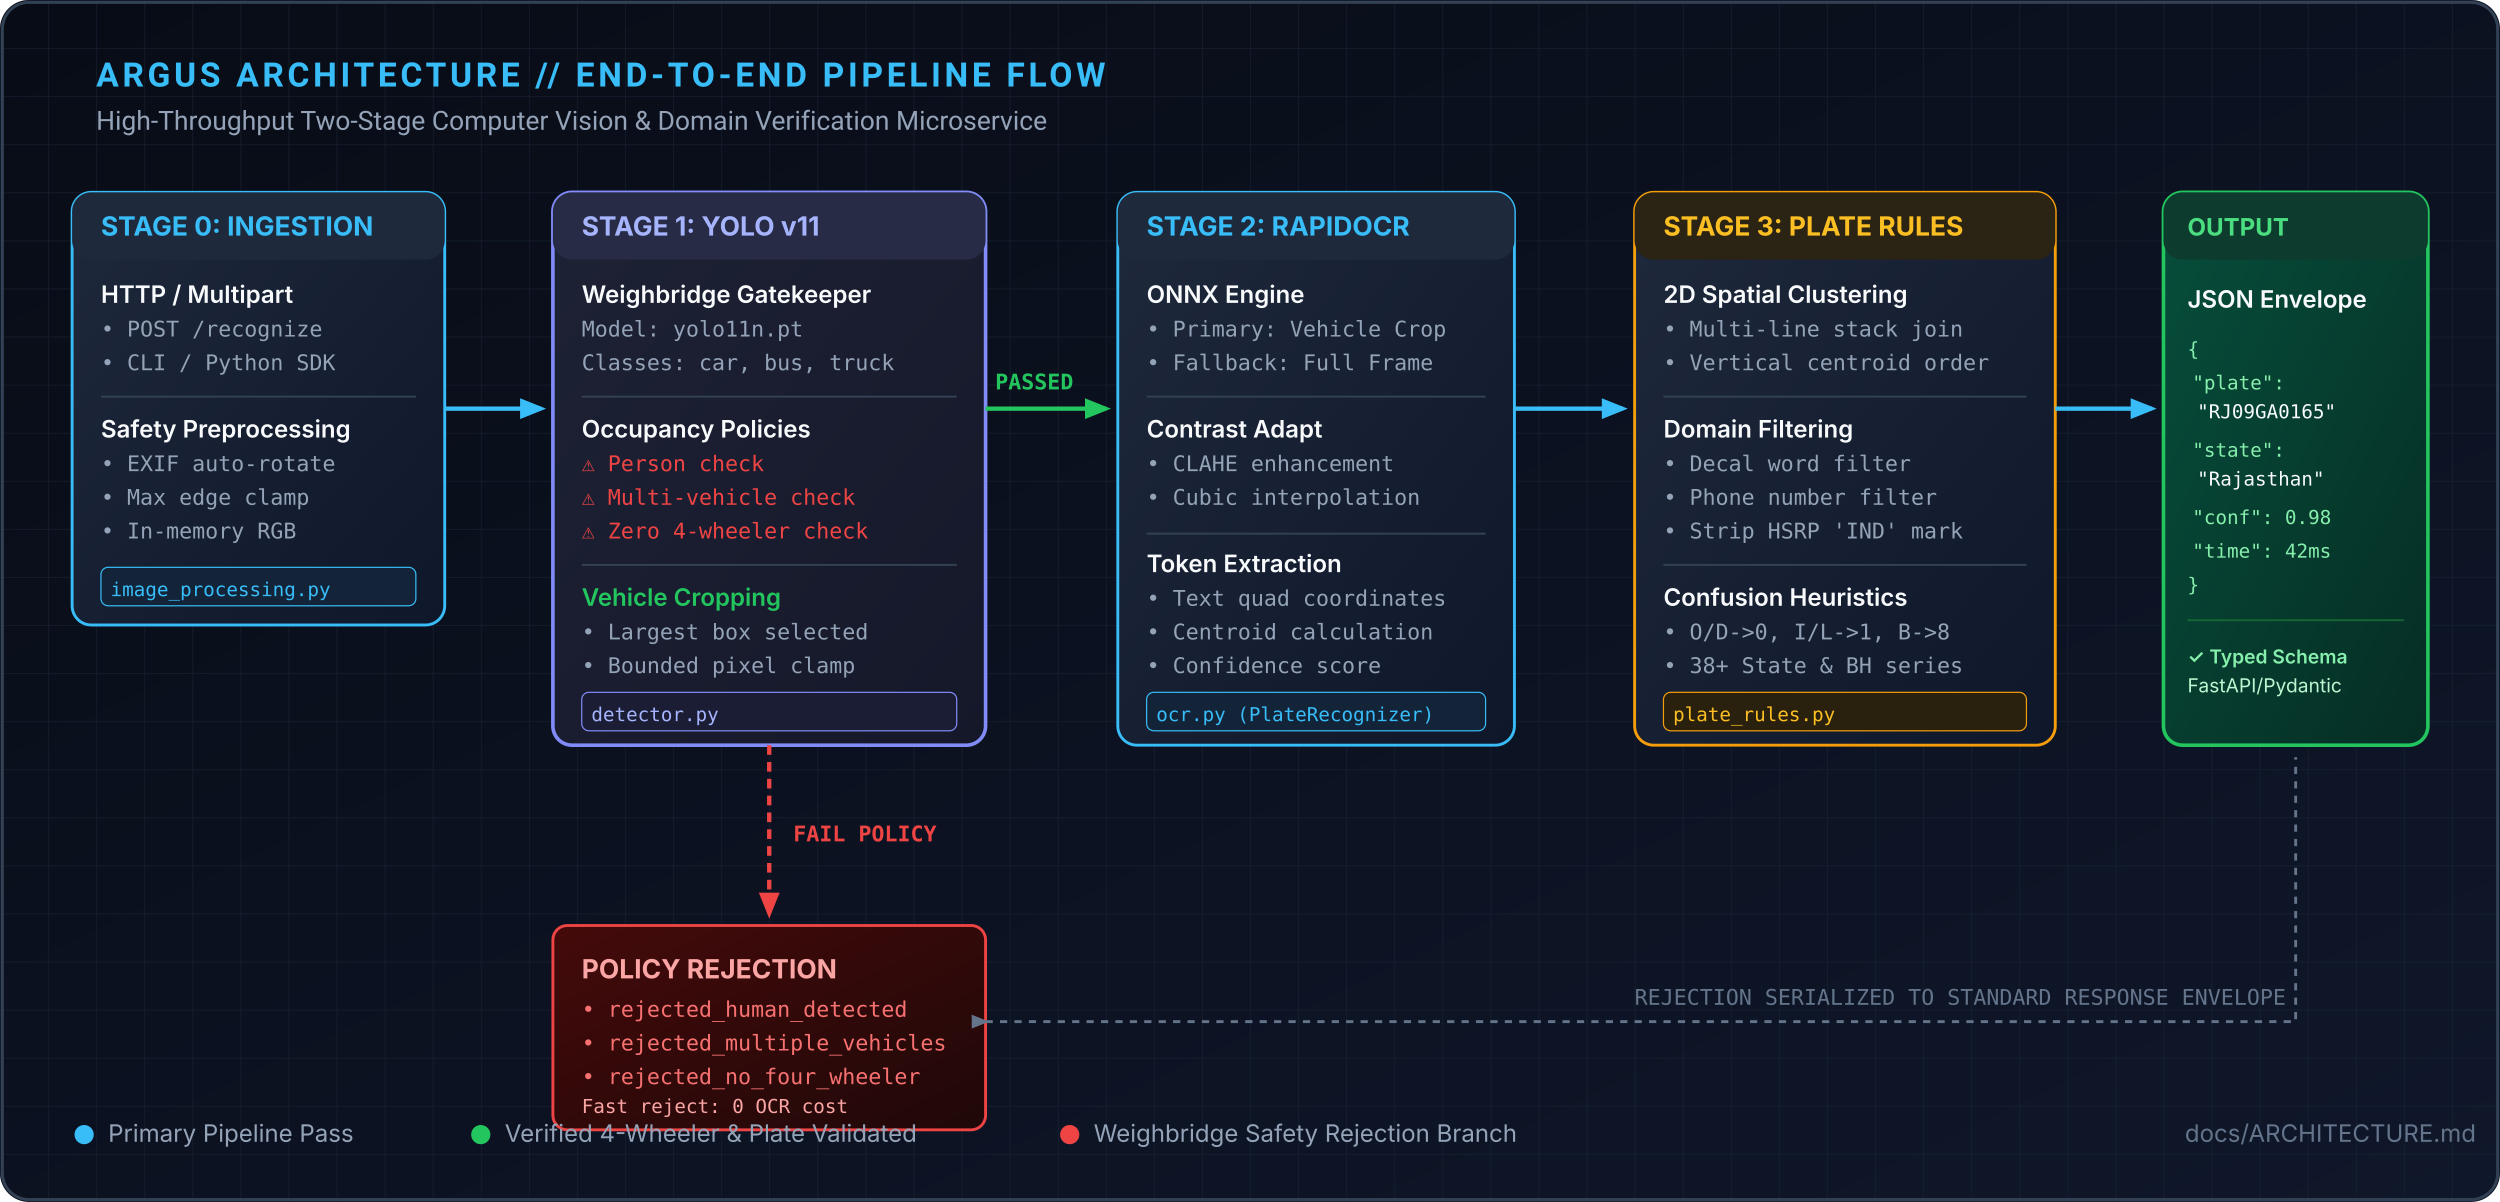
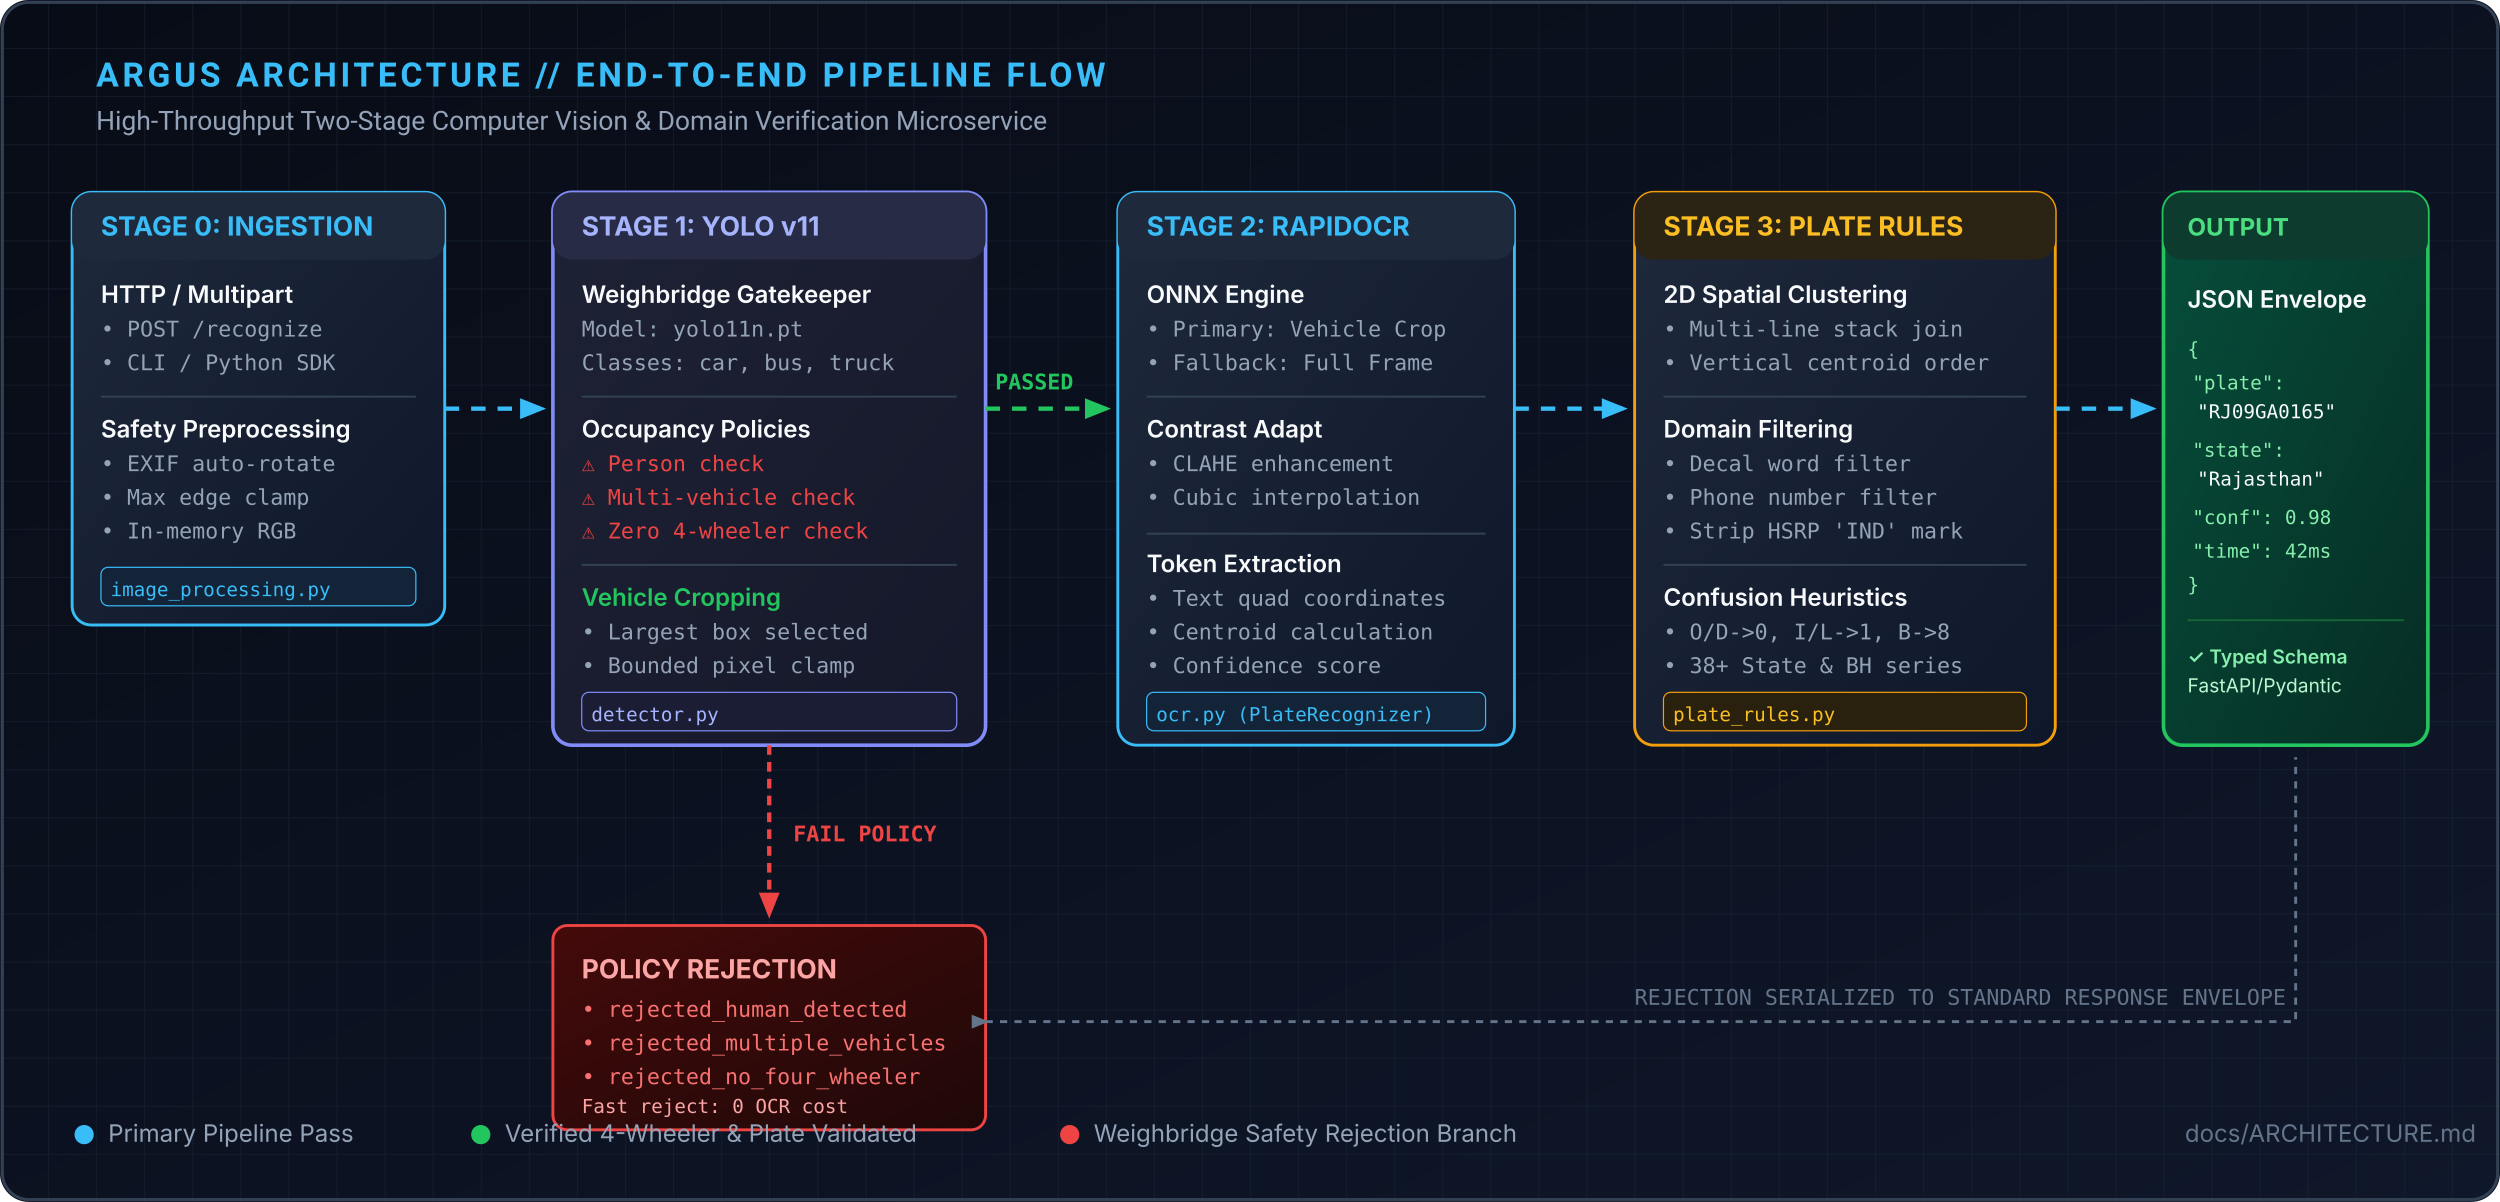
<svg xmlns="http://www.w3.org/2000/svg" viewBox="0 0 1040 500" width="100%" height="100%">
  <defs>
    <linearGradient id="diagBg" x1="0%" y1="0%" x2="100%" y2="100%">
      <stop offset="0%" stop-color="#080C16" />
      <stop offset="100%" stop-color="#0F172A" />
    </linearGradient>
    <linearGradient id="stageGrad" x1="0%" y1="0%" x2="100%" y2="100%">
      <stop offset="0%" stop-color="#1E293B" />
      <stop offset="100%" stop-color="#0F172A" />
    </linearGradient>
    <linearGradient id="gateGrad" x1="0%" y1="0%" x2="100%" y2="100%">
      <stop offset="0%" stop-color="#1E2235" />
      <stop offset="100%" stop-color="#141829" />
    </linearGradient>
    <linearGradient id="rejectGrad" x1="0%" y1="0%" x2="100%" y2="100%">
      <stop offset="0%" stop-color="#450A0A" />
      <stop offset="100%" stop-color="#1F0808" />
    </linearGradient>
    <linearGradient id="successGrad" x1="0%" y1="0%" x2="100%" y2="100%">
      <stop offset="0%" stop-color="#064E3B" />
      <stop offset="100%" stop-color="#062D24" />
    </linearGradient>
    <marker id="arrowCyan" viewBox="0 0 10 10" refX="8" refY="5" markerWidth="6" markerHeight="6" orient="auto">
      <path d="M 0 1 L 10 5 L 0 9 z" fill="#38BDF8" />
    </marker>
    <marker id="arrowGreen" viewBox="0 0 10 10" refX="8" refY="5" markerWidth="6" markerHeight="6" orient="auto">
      <path d="M 0 1 L 10 5 L 0 9 z" fill="#22C55E" />
    </marker>
    <marker id="arrowRed" viewBox="0 0 10 10" refX="8" refY="5" markerWidth="6" markerHeight="6" orient="auto">
      <path d="M 0 1 L 10 5 L 0 9 z" fill="#EF4444" />
    </marker>
    <marker id="arrowSlate" viewBox="0 0 10 10" refX="8" refY="5" markerWidth="6" markerHeight="6" orient="auto">
      <path d="M 0 1 L 10 5 L 0 9 z" fill="#64748B" />
    </marker>
    <pattern id="diagGrid" width="20" height="20" patternUnits="userSpaceOnUse">
      <path d="M 20 0 L 0 0 0 20" fill="none" stroke="#1E293B" stroke-width="0.5" stroke-opacity="0.7" />
    </pattern>
  </defs>
  <rect width="1040" height="500" fill="url(#diagBg)" rx="12" />
  <rect width="1040" height="500" fill="url(#diagGrid)" rx="12" />
  <rect x="1" y="1" width="1038" height="498" fill="none" stroke="#334155" stroke-width="1.2" rx="11" />
  <g font-family="-apple-system, BlinkMacSystemFont, 'Segoe UI', Roboto, sans-serif">
    <text x="40" y="36" font-size="14" font-weight="700" fill="#38BDF8" letter-spacing="1.5">ARGUS ARCHITECTURE // END-TO-END PIPELINE FLOW</text>
    <text x="40" y="54" font-size="11" fill="#94A3B8">High-Throughput Two-Stage Computer Vision &amp; Domain Verification Microservice</text>
  </g>
  <g transform="translate(30, 80)">
    <rect width="155" height="180" rx="8" fill="url(#stageGrad)" stroke="#38BDF8" stroke-width="1.2" />
    <rect x="0" y="0" width="155" height="28" rx="8" fill="#1E293B" />
    <text x="12" y="18" font-family="-apple-system, BlinkMacSystemFont, 'Segoe UI', sans-serif" font-size="11" font-weight="700" fill="#38BDF8">STAGE 0: INGESTION</text>
    <text x="12" y="46" font-family="-apple-system, BlinkMacSystemFont, 'Segoe UI', sans-serif" font-size="10" font-weight="600" fill="#F8FAFC">HTTP / Multipart</text>
    <text x="12" y="60" font-family="'JetBrains Mono', monospace" font-size="9" fill="#94A3B8">• POST /recognize</text>
    <text x="12" y="74" font-family="'JetBrains Mono', monospace" font-size="9" fill="#94A3B8">• CLI / Python SDK</text>
    <line x1="12" y1="85" x2="143" y2="85" stroke="#334155" stroke-width="0.8" />
    <text x="12" y="102" font-family="-apple-system, BlinkMacSystemFont, 'Segoe UI', sans-serif" font-size="10" font-weight="600" fill="#F8FAFC">Safety Preprocessing</text>
    <text x="12" y="116" font-family="'JetBrains Mono', monospace" font-size="9" fill="#94A3B8">• EXIF auto-rotate</text>
    <text x="12" y="130" font-family="'JetBrains Mono', monospace" font-size="9" fill="#94A3B8">• Max edge clamp</text>
    <text x="12" y="144" font-family="'JetBrains Mono', monospace" font-size="9" fill="#94A3B8">• In-memory RGB</text>
    <rect x="12" y="156" width="131" height="16" rx="3" fill="#132338" stroke="#38BDF8" stroke-width="0.5" />
    <text x="16" y="168" font-family="'JetBrains Mono', monospace" font-size="8" fill="#38BDF8">image_processing.py</text>
  </g>
-   <path d="M 185 170 L 225 170" stroke="#38BDF8" stroke-width="1.8" fill="none" marker-end="url(#arrowCyan)" />
+   <path d="M 185 170 L 225 170" stroke="#38BDF8" stroke-width="1.8" stroke-dasharray="6,5" fill="none" marker-end="url(#arrowCyan)">
+     <animate attributeName="stroke-dashoffset" values="0;-11" dur="0.9s" repeatCount="indefinite" />
+   </path>
  <g transform="translate(230, 80)">
    <rect width="180" height="230" rx="8" fill="url(#gateGrad)" stroke="#818CF8" stroke-width="1.5" />
    <rect x="0" y="0" width="180" height="28" rx="8" fill="#272B45" />
    <text x="12" y="18" font-family="-apple-system, BlinkMacSystemFont, 'Segoe UI', sans-serif" font-size="11" font-weight="700" fill="#A5B4FC">STAGE 1: YOLO v11</text>
    <text x="12" y="46" font-family="-apple-system, BlinkMacSystemFont, 'Segoe UI', sans-serif" font-size="10" font-weight="600" fill="#F8FAFC">Weighbridge Gatekeeper</text>
    <text x="12" y="60" font-family="'JetBrains Mono', monospace" font-size="9" fill="#94A3B8">Model: yolo11n.pt</text>
    <text x="12" y="74" font-family="'JetBrains Mono', monospace" font-size="9" fill="#94A3B8">Classes: car, bus, truck</text>
    <line x1="12" y1="85" x2="168" y2="85" stroke="#334155" stroke-width="0.8" />
    <text x="12" y="102" font-family="-apple-system, BlinkMacSystemFont, 'Segoe UI', sans-serif" font-size="10" font-weight="600" fill="#F8FAFC">Occupancy Policies</text>
    <text x="12" y="116" font-family="'JetBrains Mono', monospace" font-size="9" fill="#EF4444">⚠ Person check</text>
    <text x="12" y="130" font-family="'JetBrains Mono', monospace" font-size="9" fill="#EF4444">⚠ Multi-vehicle check</text>
    <text x="12" y="144" font-family="'JetBrains Mono', monospace" font-size="9" fill="#EF4444">⚠ Zero 4-wheeler check</text>
    <line x1="12" y1="155" x2="168" y2="155" stroke="#334155" stroke-width="0.8" />
    <text x="12" y="172" font-family="-apple-system, BlinkMacSystemFont, 'Segoe UI', sans-serif" font-size="10" font-weight="600" fill="#22C55E">Vehicle Cropping</text>
    <text x="12" y="186" font-family="'JetBrains Mono', monospace" font-size="9" fill="#94A3B8">• Largest box selected</text>
    <text x="12" y="200" font-family="'JetBrains Mono', monospace" font-size="9" fill="#94A3B8">• Bounded pixel clamp</text>
    <rect x="12" y="208" width="156" height="16" rx="3" fill="#1B1D35" stroke="#818CF8" stroke-width="0.5" />
    <text x="16" y="220" font-family="'JetBrains Mono', monospace" font-size="8" fill="#A5B4FC">detector.py</text>
  </g>
-   <path d="M 320 310 L 320 380" stroke="#EF4444" stroke-width="1.8" stroke-dasharray="4,3" fill="none" marker-end="url(#arrowRed)" />
+   <path d="M 320 310 L 320 380" stroke="#EF4444" stroke-width="1.8" stroke-dasharray="4,3" fill="none" marker-end="url(#arrowRed)">
+     <animate attributeName="opacity" values="1;0.4;1" dur="1.6s" repeatCount="indefinite" />
+   </path>
  <text x="330" y="350" font-family="'JetBrains Mono', monospace" font-size="9" font-weight="600" fill="#EF4444">FAIL POLICY</text>
  <g transform="translate(230, 385)">
    <rect width="180" height="85" rx="6" fill="url(#rejectGrad)" stroke="#EF4444" stroke-width="1.2" />
    <text x="12" y="22" font-family="-apple-system, BlinkMacSystemFont, 'Segoe UI', sans-serif" font-size="11" font-weight="700" fill="#FCA5A5">POLICY REJECTION</text>
    <text x="12" y="38" font-family="'JetBrains Mono', monospace" font-size="9" fill="#F87171">• rejected_human_detected</text>
    <text x="12" y="52" font-family="'JetBrains Mono', monospace" font-size="9" fill="#F87171">• rejected_multiple_vehicles</text>
    <text x="12" y="66" font-family="'JetBrains Mono', monospace" font-size="9" fill="#F87171">• rejected_no_four_wheeler</text>
    <text x="12" y="78" font-family="'JetBrains Mono', monospace" font-size="8" fill="#FCA5A5">Fast reject: 0 OCR cost</text>
  </g>
-   <path d="M 410 170 L 460 170" stroke="#22C55E" stroke-width="1.8" fill="none" marker-end="url(#arrowGreen)" />
+   <path d="M 410 170 L 460 170" stroke="#22C55E" stroke-width="1.8" stroke-dasharray="6,5" fill="none" marker-end="url(#arrowGreen)">
+     <animate attributeName="stroke-dashoffset" values="0;-11" dur="0.9s" repeatCount="indefinite" />
+   </path>
  <text x="414" y="162" font-family="'JetBrains Mono', monospace" font-size="9" font-weight="600" fill="#22C55E">PASSED</text>
  <g transform="translate(465, 80)">
    <rect width="165" height="230" rx="8" fill="url(#stageGrad)" stroke="#38BDF8" stroke-width="1.2" />
    <rect x="0" y="0" width="165" height="28" rx="8" fill="#1E293B" />
    <text x="12" y="18" font-family="-apple-system, BlinkMacSystemFont, 'Segoe UI', sans-serif" font-size="11" font-weight="700" fill="#38BDF8">STAGE 2: RAPIDOCR</text>
    <text x="12" y="46" font-family="-apple-system, BlinkMacSystemFont, 'Segoe UI', sans-serif" font-size="10" font-weight="600" fill="#F8FAFC">ONNX Engine</text>
    <text x="12" y="60" font-family="'JetBrains Mono', monospace" font-size="9" fill="#94A3B8">• Primary: Vehicle Crop</text>
    <text x="12" y="74" font-family="'JetBrains Mono', monospace" font-size="9" fill="#94A3B8">• Fallback: Full Frame</text>
    <line x1="12" y1="85" x2="153" y2="85" stroke="#334155" stroke-width="0.8" />
    <text x="12" y="102" font-family="-apple-system, BlinkMacSystemFont, 'Segoe UI', sans-serif" font-size="10" font-weight="600" fill="#F8FAFC">Contrast Adapt</text>
    <text x="12" y="116" font-family="'JetBrains Mono', monospace" font-size="9" fill="#94A3B8">• CLAHE enhancement</text>
    <text x="12" y="130" font-family="'JetBrains Mono', monospace" font-size="9" fill="#94A3B8">• Cubic interpolation</text>
    <line x1="12" y1="142" x2="153" y2="142" stroke="#334155" stroke-width="0.8" />
    <text x="12" y="158" font-family="-apple-system, BlinkMacSystemFont, 'Segoe UI', sans-serif" font-size="10" font-weight="600" fill="#F8FAFC">Token Extraction</text>
    <text x="12" y="172" font-family="'JetBrains Mono', monospace" font-size="9" fill="#94A3B8">• Text quad coordinates</text>
    <text x="12" y="186" font-family="'JetBrains Mono', monospace" font-size="9" fill="#94A3B8">• Centroid calculation</text>
    <text x="12" y="200" font-family="'JetBrains Mono', monospace" font-size="9" fill="#94A3B8">• Confidence score</text>
    <rect x="12" y="208" width="141" height="16" rx="3" fill="#132338" stroke="#38BDF8" stroke-width="0.5" />
    <text x="16" y="220" font-family="'JetBrains Mono', monospace" font-size="8" fill="#38BDF8">ocr.py (PlateRecognizer)</text>
  </g>
-   <path d="M 630 170 L 675 170" stroke="#38BDF8" stroke-width="1.8" fill="none" marker-end="url(#arrowCyan)" />
+   <path d="M 630 170 L 675 170" stroke="#38BDF8" stroke-width="1.8" stroke-dasharray="6,5" fill="none" marker-end="url(#arrowCyan)">
+     <animate attributeName="stroke-dashoffset" values="0;-11" dur="0.9s" repeatCount="indefinite" />
+   </path>
  <g transform="translate(680, 80)">
    <rect width="175" height="230" rx="8" fill="url(#stageGrad)" stroke="#F59E0B" stroke-width="1.2" />
    <rect x="0" y="0" width="175" height="28" rx="8" fill="#2B2313" />
    <text x="12" y="18" font-family="-apple-system, BlinkMacSystemFont, 'Segoe UI', sans-serif" font-size="11" font-weight="700" fill="#FBBF24">STAGE 3: PLATE RULES</text>
    <text x="12" y="46" font-family="-apple-system, BlinkMacSystemFont, 'Segoe UI', sans-serif" font-size="10" font-weight="600" fill="#F8FAFC">2D Spatial Clustering</text>
    <text x="12" y="60" font-family="'JetBrains Mono', monospace" font-size="9" fill="#94A3B8">• Multi-line stack join</text>
    <text x="12" y="74" font-family="'JetBrains Mono', monospace" font-size="9" fill="#94A3B8">• Vertical centroid order</text>
    <line x1="12" y1="85" x2="163" y2="85" stroke="#334155" stroke-width="0.8" />
    <text x="12" y="102" font-family="-apple-system, BlinkMacSystemFont, 'Segoe UI', sans-serif" font-size="10" font-weight="600" fill="#F8FAFC">Domain Filtering</text>
    <text x="12" y="116" font-family="'JetBrains Mono', monospace" font-size="9" fill="#94A3B8">• Decal word filter</text>
    <text x="12" y="130" font-family="'JetBrains Mono', monospace" font-size="9" fill="#94A3B8">• Phone number filter</text>
    <text x="12" y="144" font-family="'JetBrains Mono', monospace" font-size="9" fill="#94A3B8">• Strip HSRP 'IND' mark</text>
    <line x1="12" y1="155" x2="163" y2="155" stroke="#334155" stroke-width="0.8" />
    <text x="12" y="172" font-family="-apple-system, BlinkMacSystemFont, 'Segoe UI', sans-serif" font-size="10" font-weight="600" fill="#F8FAFC">Confusion Heuristics</text>
    <text x="12" y="186" font-family="'JetBrains Mono', monospace" font-size="9" fill="#94A3B8">• O/D-&gt;0, I/L-&gt;1, B-&gt;8</text>
    <text x="12" y="200" font-family="'JetBrains Mono', monospace" font-size="9" fill="#94A3B8">• 38+ State &amp; BH series</text>
    <rect x="12" y="208" width="151" height="16" rx="3" fill="#29200D" stroke="#F59E0B" stroke-width="0.5" />
    <text x="16" y="220" font-family="'JetBrains Mono', monospace" font-size="8" fill="#FBBF24">plate_rules.py</text>
  </g>
-   <path d="M 855 170 L 895 170" stroke="#38BDF8" stroke-width="1.8" fill="none" marker-end="url(#arrowCyan)" />
+   <path d="M 855 170 L 895 170" stroke="#38BDF8" stroke-width="1.8" stroke-dasharray="6,5" fill="none" marker-end="url(#arrowCyan)">
+     <animate attributeName="stroke-dashoffset" values="0;-11" dur="0.9s" repeatCount="indefinite" />
+   </path>
  <g transform="translate(900, 80)">
    <rect width="110" height="230" rx="8" fill="url(#successGrad)" stroke="#22C55E" stroke-width="1.5" />
    <rect x="0" y="0" width="110" height="28" rx="8" fill="#0D3B2E" />
    <text x="10" y="18" font-family="-apple-system, BlinkMacSystemFont, 'Segoe UI', sans-serif" font-size="10" font-weight="700" fill="#4ADE80">OUTPUT</text>
    <text x="10" y="48" font-family="-apple-system, BlinkMacSystemFont, 'Segoe UI', sans-serif" font-size="10" font-weight="600" fill="#F8FAFC">JSON Envelope</text>
    <text x="10" y="68" font-family="'JetBrains Mono', monospace" font-size="8" fill="#86EFAC">{</text>
    <text x="12" y="82" font-family="'JetBrains Mono', monospace" font-size="8" fill="#86EFAC">"plate":</text>
    <text x="14" y="94" font-family="'JetBrains Mono', monospace" font-size="8" fill="#F8FAFC">"RJ09GA0165"</text>
    <text x="12" y="110" font-family="'JetBrains Mono', monospace" font-size="8" fill="#86EFAC">"state":</text>
    <text x="14" y="122" font-family="'JetBrains Mono', monospace" font-size="8" fill="#F8FAFC">"Rajasthan"</text>
    <text x="12" y="138" font-family="'JetBrains Mono', monospace" font-size="8" fill="#86EFAC">"conf": 0.98</text>
    <text x="12" y="152" font-family="'JetBrains Mono', monospace" font-size="8" fill="#86EFAC">"time": 42ms</text>
    <text x="10" y="166" font-family="'JetBrains Mono', monospace" font-size="8" fill="#86EFAC">}</text>
    <line x1="10" y1="178" x2="100" y2="178" stroke="#166534" stroke-width="0.8" />
    <text x="10" y="196" font-family="-apple-system, BlinkMacSystemFont, 'Segoe UI', sans-serif" font-size="8" font-weight="600" fill="#86EFAC">✓ Typed Schema</text>
    <text x="10" y="208" font-family="-apple-system, BlinkMacSystemFont, 'Segoe UI', sans-serif" font-size="8" fill="#BBF7D0">FastAPI/Pydantic</text>
  </g>
  <path d="M 410 425 L 955 425 L 955 315" stroke="#64748B" stroke-width="1.2" stroke-dasharray="3,3" fill="none" marker-start="url(#arrowSlate)" />
  <text x="680" y="418" font-family="'JetBrains Mono', monospace" font-size="9" fill="#64748B">REJECTION SERIALIZED TO STANDARD RESPONSE ENVELOPE</text>
  <g transform="translate(30, 475)" font-family="-apple-system, BlinkMacSystemFont, 'Segoe UI', sans-serif" font-size="10" fill="#94A3B8">
    <circle cx="5" cy="-3" r="4" fill="#38BDF8" />
    <text x="15" y="0">Primary Pipeline Pass</text>
    <circle cx="170" cy="-3" r="4" fill="#22C55E" />
    <text x="180" y="0">Verified 4-Wheeler &amp; Plate Validated</text>
    <circle cx="415" cy="-3" r="4" fill="#EF4444" />
    <text x="425" y="0">Weighbridge Safety Rejection Branch</text>
    <text x="1000" y="0" text-anchor="end" fill="#64748B">docs/ARCHITECTURE.md</text>
  </g>
</svg>
